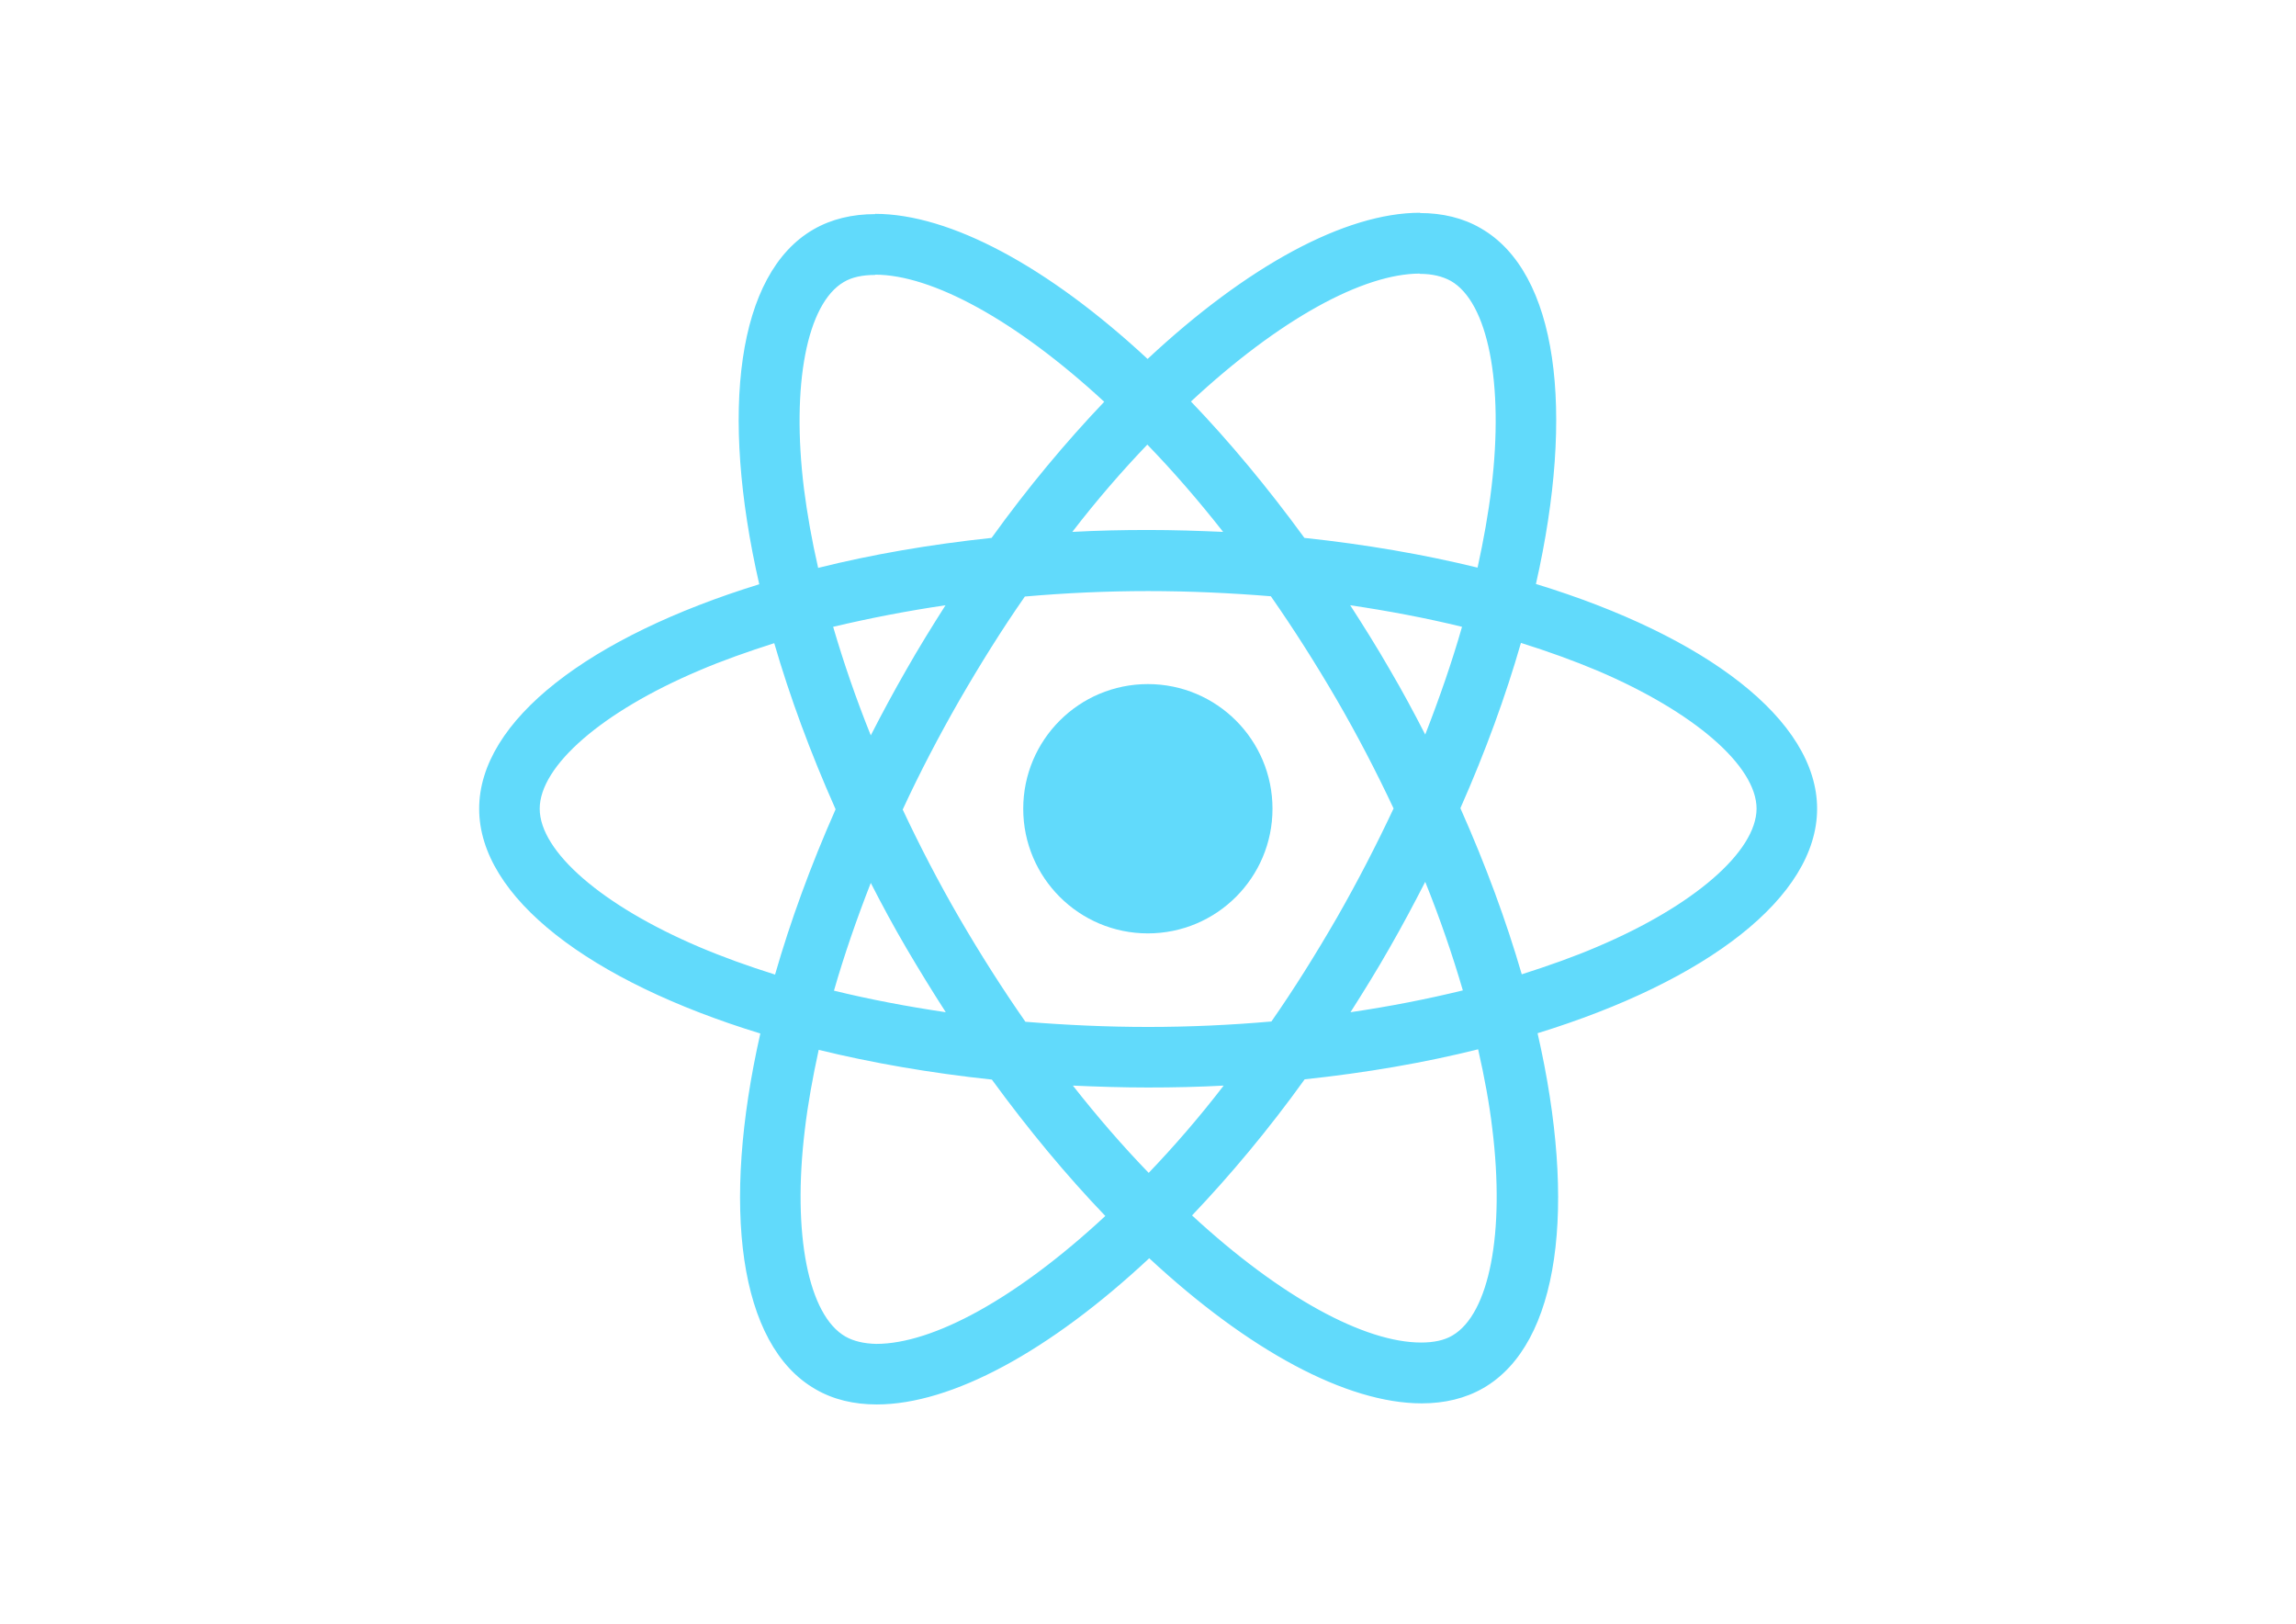
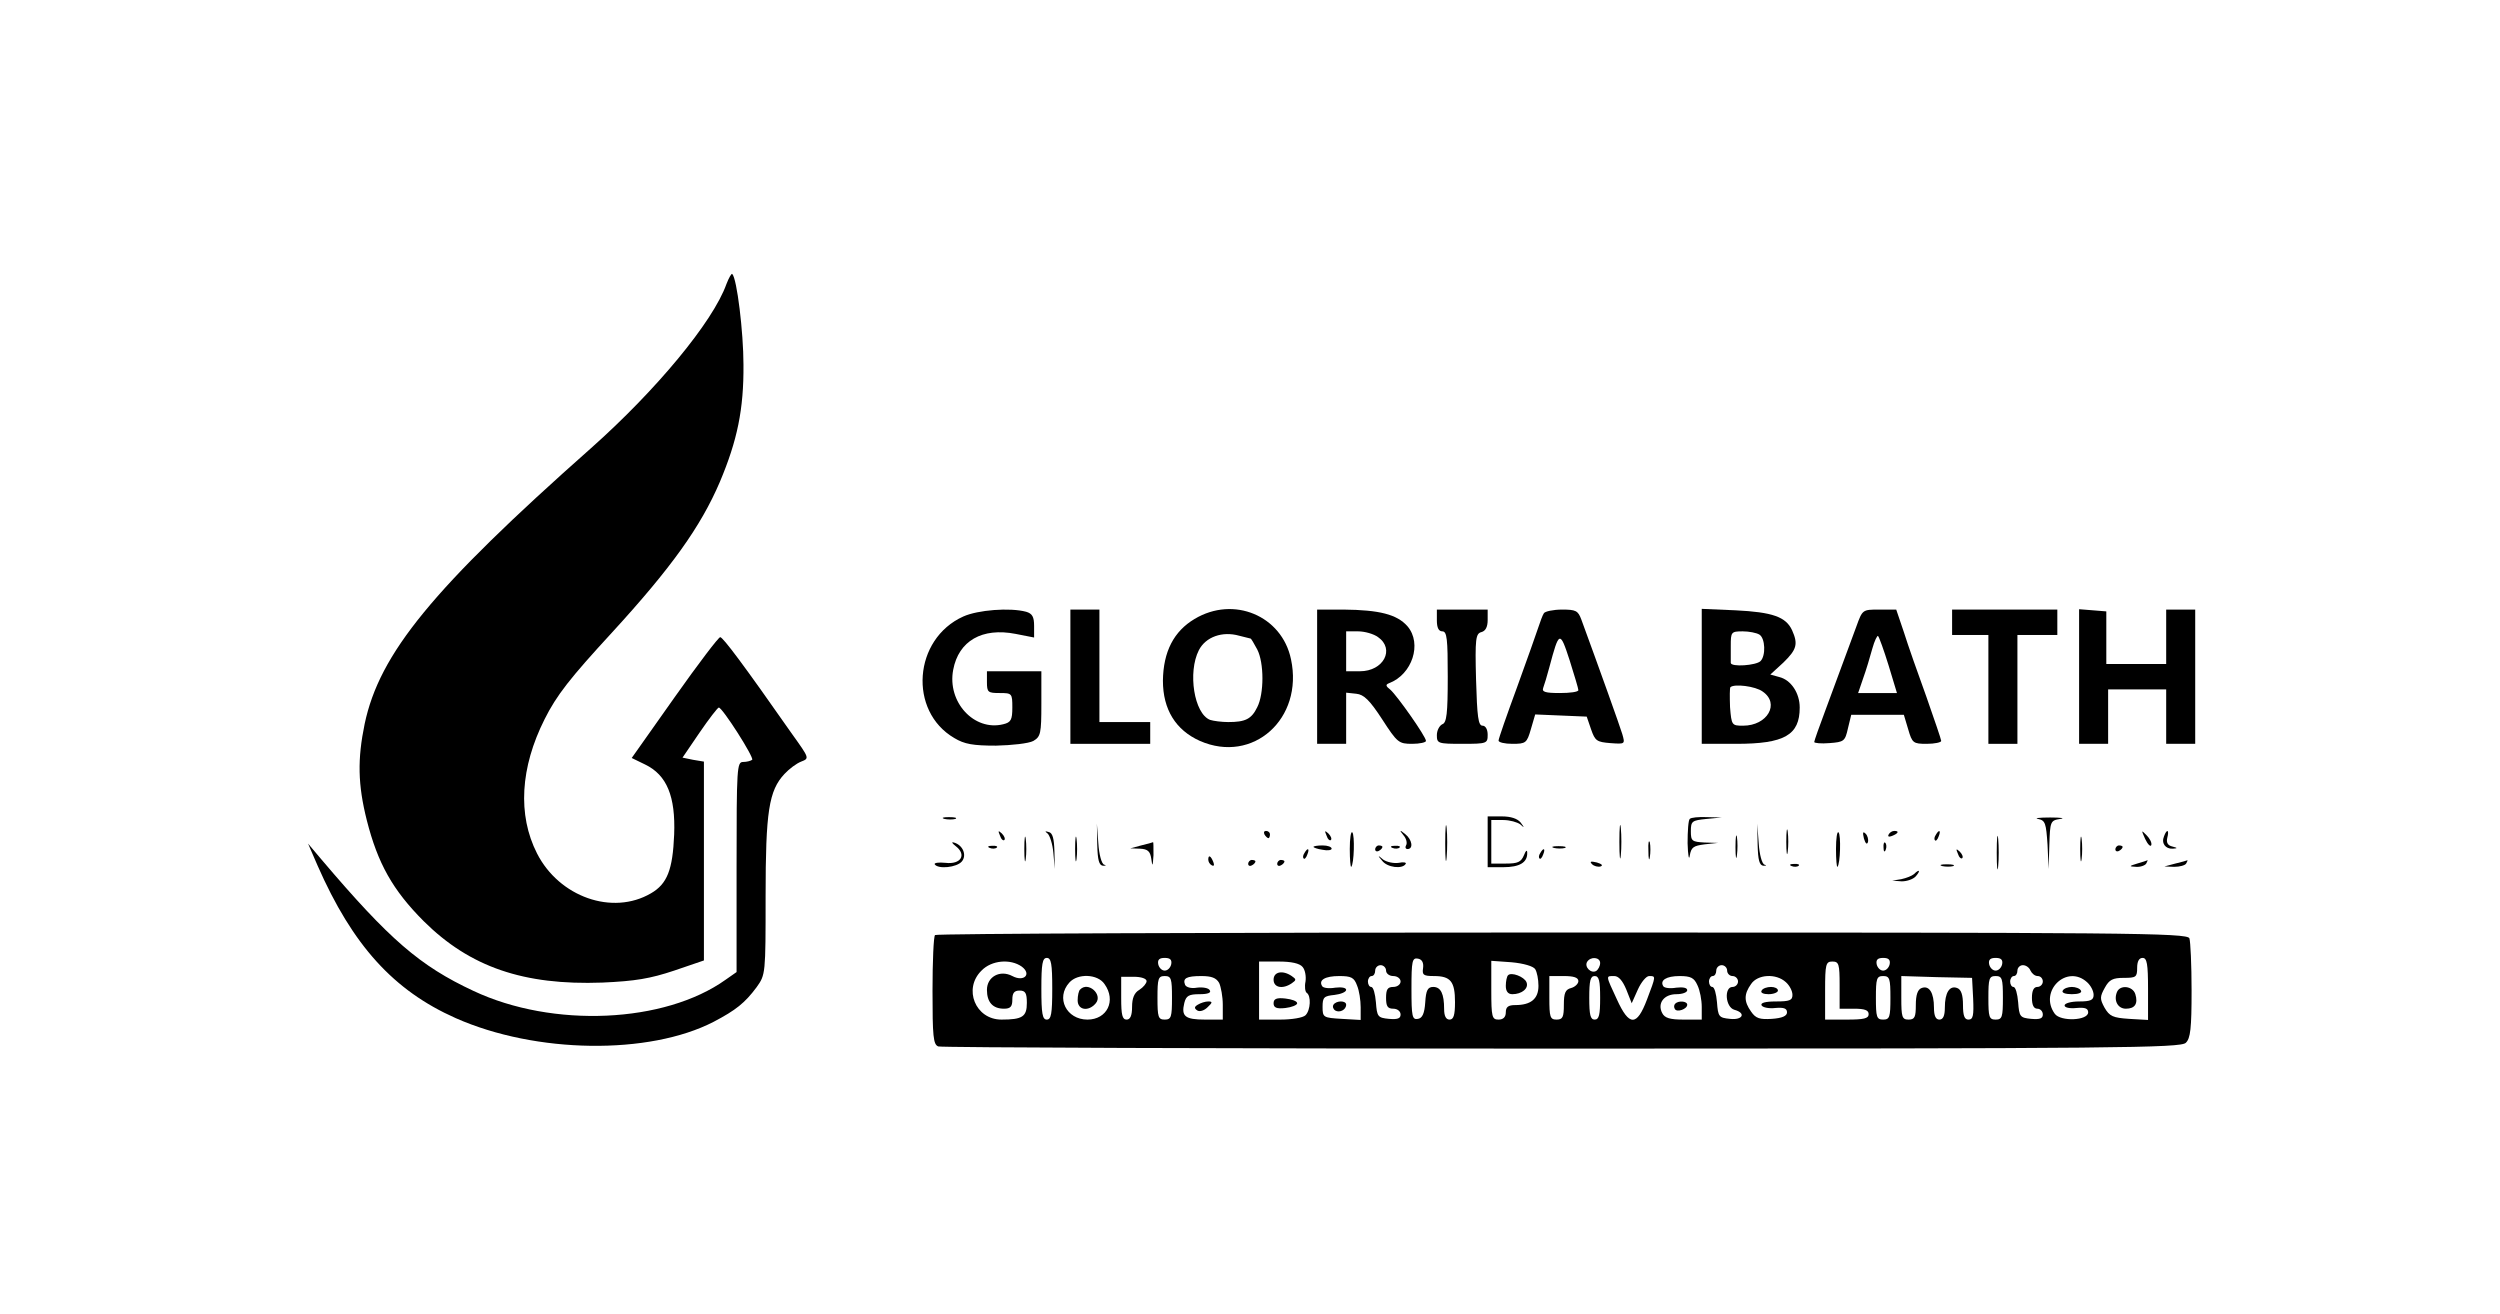
- <svg xmlns="http://www.w3.org/2000/svg" viewBox="0 0 841.9 595.3">
-   <g fill="#61DAFB">
-     <path d="M666.3 296.5c0-32.5-40.7-63.3-103.1-82.4 14.4-63.6 8-114.2-20.2-130.4-6.5-3.8-14.1-5.6-22.4-5.6v22.3c4.6 0 8.3.9 11.4 2.6 13.6 7.8 19.5 37.5 14.9 75.7-1.1 9.4-2.9 19.3-5.1 29.4-19.6-4.8-41-8.5-63.5-10.9-13.5-18.5-27.5-35.3-41.6-50 32.6-30.3 63.2-46.9 84-46.9V78c-27.5 0-63.5 19.6-99.9 53.6-36.4-33.8-72.4-53.2-99.9-53.2v22.3c20.7 0 51.4 16.5 84 46.6-14 14.7-28 31.4-41.3 49.9-22.6 2.4-44 6.1-63.6 11-2.3-10-4-19.7-5.2-29-4.7-38.2 1.1-67.9 14.6-75.8 3-1.8 6.9-2.6 11.5-2.6V78.5c-8.4 0-16 1.8-22.6 5.6-28.1 16.2-34.4 66.7-19.9 130.1-62.2 19.2-102.7 49.9-102.7 82.3 0 32.5 40.7 63.3 103.1 82.4-14.4 63.6-8 114.2 20.2 130.4 6.5 3.8 14.1 5.6 22.5 5.6 27.5 0 63.5-19.6 99.9-53.6 36.4 33.8 72.4 53.2 99.9 53.2 8.4 0 16-1.8 22.6-5.6 28.1-16.2 34.4-66.7 19.9-130.1 62-19.1 102.5-49.9 102.5-82.3zm-130.2-66.7c-3.7 12.9-8.3 26.2-13.5 39.5-4.1-8-8.4-16-13.1-24-4.6-8-9.5-15.8-14.4-23.4 14.2 2.1 27.9 4.7 41 7.9zm-45.8 106.5c-7.8 13.5-15.8 26.3-24.1 38.2-14.9 1.3-30 2-45.2 2-15.1 0-30.2-.7-45-1.9-8.3-11.9-16.4-24.6-24.2-38-7.6-13.1-14.5-26.4-20.8-39.8 6.2-13.4 13.2-26.8 20.7-39.9 7.8-13.5 15.8-26.3 24.1-38.2 14.9-1.3 30-2 45.2-2 15.1 0 30.2.7 45 1.9 8.3 11.9 16.4 24.6 24.2 38 7.6 13.1 14.5 26.4 20.8 39.8-6.3 13.4-13.2 26.8-20.7 39.9zm32.3-13c5.4 13.4 10 26.8 13.8 39.8-13.1 3.2-26.9 5.9-41.2 8 4.9-7.7 9.8-15.6 14.4-23.7 4.6-8 8.9-16.1 13-24.1zM421.2 430c-9.3-9.6-18.6-20.3-27.8-32 9 .4 18.2.7 27.5.7 9.4 0 18.7-.2 27.8-.7-9 11.7-18.3 22.4-27.5 32zm-74.4-58.9c-14.2-2.1-27.9-4.7-41-7.9 3.7-12.9 8.3-26.2 13.5-39.5 4.1 8 8.4 16 13.1 24 4.7 8 9.5 15.8 14.4 23.4zM420.7 163c9.3 9.6 18.6 20.3 27.8 32-9-.4-18.2-.7-27.5-.7-9.4 0-18.7.2-27.8.7 9-11.7 18.3-22.4 27.5-32zm-74 58.9c-4.9 7.7-9.8 15.6-14.4 23.7-4.6 8-8.9 16-13 24-5.4-13.4-10-26.8-13.8-39.8 13.1-3.1 26.9-5.8 41.2-7.9zm-90.5 125.2c-35.4-15.1-58.3-34.9-58.3-50.6 0-15.7 22.9-35.6 58.3-50.6 8.6-3.7 18-7 27.7-10.1 5.7 19.6 13.2 40 22.5 60.9-9.2 20.8-16.6 41.1-22.2 60.6-9.9-3.1-19.3-6.5-28-10.2zM310 490c-13.6-7.8-19.5-37.5-14.9-75.7 1.1-9.4 2.9-19.3 5.1-29.4 19.6 4.8 41 8.5 63.5 10.9 13.5 18.5 27.5 35.3 41.6 50-32.6 30.3-63.2 46.9-84 46.9-4.5-.1-8.3-1-11.3-2.7zm237.2-76.2c4.7 38.2-1.1 67.9-14.6 75.8-3 1.8-6.9 2.6-11.5 2.6-20.7 0-51.4-16.5-84-46.6 14-14.7 28-31.4 41.3-49.9 22.6-2.4 44-6.1 63.6-11 2.3 10.1 4.1 19.8 5.2 29.1zm38.5-66.7c-8.6 3.7-18 7-27.7 10.1-5.7-19.6-13.2-40-22.5-60.9 9.2-20.8 16.6-41.1 22.2-60.6 9.9 3.1 19.3 6.5 28.1 10.2 35.4 15.1 58.3 34.9 58.3 50.6-.1 15.7-23 35.6-58.4 50.6zM320.8 78.4z" />
-     <circle cx="420.9" cy="296.5" r="45.7" />
-     <path d="M520.5 78.1z" />
+ <svg xmlns="http://www.w3.org/2000/svg" version="1.0" width="689pt" height="362pt" viewBox="0 0 689 362" preserveAspectRatio="xMidYMid meet">
+   <g transform="translate(0,362) scale(0.1,-0.1)" fill="#000000" stroke="none">
+     <path d="M2002 2837 c-37 -104 -194 -293 -373 -452 -438 -388 -583 -566 -624 -760 -20 -97 -19 -167 6 -266 30 -118 71 -192 157 -278 127 -126 275 -177 492 -169 91 4 132 11 198 33 l82 28 0 274 0 274 -30 5 -29 6 47 69 c26 38 50 69 53 69 10 0 98 -138 92 -144 -4 -3 -15 -6 -25 -6 -17 0 -18 -15 -18 -289 l0 -290 -30 -21 c-168 -120 -476 -134 -695 -31 -148 69 -232 142 -418 361 l-38 45 26 -60 c97 -221 210 -345 381 -421 221 -98 533 -102 711 -10 61 32 86 52 118 95 25 35 25 36 25 251 0 234 9 291 52 337 13 14 33 29 46 34 23 9 23 9 -25 76 -135 193 -190 266 -198 267 -4 1 -61 -74 -126 -166 l-118 -167 37 -18 c60 -29 84 -88 80 -193 -4 -97 -19 -136 -64 -162 -106 -62 -253 -10 -314 110 -54 106 -46 237 21 370 33 66 70 113 185 238 164 179 245 292 298 416 48 114 66 200 65 323 0 89 -18 238 -31 250 -2 2 -9 -10 -16 -28z" />
+     <path d="M2655 1921 c-138 -62 -152 -261 -25 -335 28 -17 52 -21 115 -21 44 1 90 6 103 13 20 12 22 20 22 102 l0 90 -75 0 -75 0 0 -30 c0 -28 3 -30 35 -30 34 0 35 -1 35 -40 0 -34 -4 -41 -25 -46 -80 -20 -155 61 -138 150 15 80 80 117 172 99 l51 -10 0 32 c0 25 -5 34 -22 39 -45 12 -133 5 -173 -13z" />
+     <path d="M2950 1755 l0 -185 110 0 110 0 0 30 0 30 -70 0 -70 0 0 155 0 155 -40 0 -40 0 0 -185z" />
+     <path d="M3292 1914 c-57 -34 -86 -90 -87 -170 0 -79 35 -136 102 -166 146 -64 286 61 251 225 -25 120 -158 176 -266 111z m155 -54 c1 0 9 -13 18 -30 19 -37 19 -122 0 -159 -16 -33 -33 -41 -80 -41 -18 0 -41 3 -50 6 -44 17 -62 131 -31 192 19 37 65 53 111 40 16 -4 31 -8 32 -8z" />
+     <path d="M3630 1755 l0 -185 40 0 40 0 0 71 0 70 28 -3 c21 -2 37 -18 71 -70 42 -65 46 -68 83 -68 21 0 38 4 38 8 0 12 -79 124 -98 141 -13 10 -14 14 -4 18 64 24 92 109 51 157 -29 33 -78 45 -176 46 l-73 0 0 -185z m168 109 c47 -33 15 -94 -50 -94 l-38 0 0 55 0 55 33 0 c18 0 43 -7 55 -16z" />
+     <path d="M3960 1910 c0 -20 5 -30 15 -30 13 0 15 -21 15 -125 0 -102 -3 -127 -15 -131 -8 -4 -15 -17 -15 -30 0 -23 3 -24 70 -24 68 0 70 1 70 25 0 15 -6 25 -14 25 -12 0 -15 24 -18 127 -3 113 -1 127 15 131 11 3 17 14 17 33 l0 29 -70 0 -70 0 0 -30z" />
+     <path d="M4255 1930 c-4 -6 -10 -23 -15 -38 -5 -15 -31 -89 -59 -166 -28 -76 -51 -142 -51 -147 0 -5 17 -9 38 -9 37 0 40 2 51 40 l12 41 71 -3 71 -3 12 -35 c11 -32 16 -35 53 -38 41 -3 41 -3 33 25 -7 23 -62 177 -113 316 -9 24 -15 27 -53 27 -24 0 -47 -5 -50 -10z m95 -212 c0 -5 -23 -8 -51 -8 -40 0 -50 3 -46 14 3 8 11 34 17 57 27 101 29 102 56 19 13 -41 24 -78 24 -82z" />
+     <path d="M4690 1756 l0 -186 95 0 c133 0 175 24 175 100 0 40 -24 76 -56 84 l-25 7 36 33 c37 36 41 51 24 89 -17 37 -54 50 -156 55 l-93 4 0 -186z m159 115 c16 -10 18 -58 3 -73 -12 -12 -81 -17 -82 -5 0 4 0 25 0 47 0 38 1 40 33 40 17 0 38 -4 46 -9z m9 -157 c48 -33 13 -94 -54 -94 -31 0 -32 1 -36 51 -1 28 -1 53 1 55 10 10 69 3 89 -12z" />
+     <path d="M5116 1893 c-26 -71 -51 -138 -85 -230 -17 -45 -31 -85 -31 -88 0 -3 19 -5 42 -3 40 3 43 5 51 41 l9 37 72 0 73 0 12 -40 c11 -38 14 -40 51 -40 22 0 40 4 40 8 0 4 -19 59 -41 122 -23 63 -51 143 -62 178 l-21 62 -47 0 c-46 0 -46 0 -63 -47z m89 -107 l23 -76 -53 0 -54 0 14 41 c8 22 19 59 25 81 6 22 14 38 16 35 3 -3 16 -39 29 -81z" />
+     <path d="M5380 1905 l0 -35 50 0 50 0 0 -150 0 -150 40 0 40 0 0 150 0 150 55 0 55 0 0 35 0 35 -145 0 -145 0 0 -35z" />
+     <path d="M5730 1756 l0 -186 40 0 40 0 0 75 0 75 80 0 80 0 0 -75 0 -75 40 0 40 0 0 185 0 185 -40 0 -40 0 0 -75 0 -75 -82 0 -83 0 0 72 0 73 -37 3 -38 3 0 -185z" />
+     <path d="M2603 1363 c9 -2 23 -2 30 0 6 3 -1 5 -18 5 -16 0 -22 -2 -12 -5z" />
+     <path d="M3983 1295 c0 -44 2 -61 4 -37 2 23 2 59 0 80 -2 20 -4 1 -4 -43z" />
+     <path d="M4100 1300 l0 -70 43 0 c45 0 67 13 66 40 0 9 -4 6 -9 -7 -8 -19 -17 -23 -50 -23 l-40 0 0 60 0 60 33 0 c18 0 39 -6 47 -12 12 -11 12 -10 1 5 -9 11 -27 17 -52 17 l-39 0 0 -70z" />
+     <path d="M4463 1300 c0 -41 2 -58 4 -37 2 20 2 54 0 75 -2 20 -4 3 -4 -38z" />
+     <path d="M4657 1363 c-4 -3 -6 -34 -6 -67 1 -34 4 -49 6 -34 4 23 10 27 41 31 l37 4 -37 1 c-35 2 -38 4 -38 31 0 28 3 30 43 34 l42 4 -41 1 c-22 1 -44 -1 -47 -5z" />
+     <path d="M5617 1363 c20 -4 22 -12 26 -71 l3 -67 2 67 c2 64 3 67 30 71 15 2 2 4 -28 4 -30 0 -45 -2 -33 -4z" />
+     <path d="M3024 1293 c1 -44 5 -58 16 -59 8 0 10 1 3 3 -7 2 -14 28 -16 59 l-4 54 1 -57z" />
+     <path d="M4844 1293 c1 -44 5 -58 16 -59 8 0 10 1 3 3 -7 2 -14 28 -16 59 l-4 54 1 -57z" />
+     <path d="M4923 1300 c0 -30 2 -43 4 -27 2 15 2 39 0 55 -2 15 -4 2 -4 -28z" />
+     <path d="M5503 1270 c0 -41 2 -58 4 -37 2 20 2 54 0 75 -2 20 -4 3 -4 -38z" />
+     <path d="M2756 1317 c3 -10 9 -15 12 -12 3 3 0 11 -7 18 -10 9 -11 8 -5 -6z" />
+     <path d="M2823 1280 c0 -30 2 -43 4 -27 2 15 2 39 0 55 -2 15 -4 2 -4 -28z" />
+     <path d="M2887 1323 c6 -5 14 -29 16 -53 l4 -45 -1 49 c-1 35 -5 51 -16 53 -10 3 -11 2 -3 -4z" />
+     <path d="M2963 1280 c0 -30 2 -43 4 -27 2 15 2 39 0 55 -2 15 -4 2 -4 -28z" />
+     <path d="M3485 1320 c3 -5 8 -10 11 -10 2 0 4 5 4 10 0 6 -5 10 -11 10 -5 0 -7 -4 -4 -10z" />
+     <path d="M3656 1317 c3 -10 9 -15 12 -12 3 3 0 11 -7 18 -10 9 -11 8 -5 -6z" />
+     <path d="M3720 1280 c0 -29 2 -51 4 -49 8 8 10 88 3 95 -4 4 -7 -17 -7 -46z" />
+     <path d="M3868 1318 c8 -9 11 -22 7 -28 -3 -5 -1 -10 4 -10 17 0 13 26 -6 41 -16 13 -17 12 -5 -3z" />
+     <path d="M4783 1285 c0 -27 2 -38 4 -22 2 15 2 37 0 50 -2 12 -4 0 -4 -28z" />
+     <path d="M5060 1280 c0 -29 2 -51 4 -49 8 8 10 88 3 95 -4 4 -7 -17 -7 -46z" />
+     <path d="M5137 1309 c4 -13 8 -18 11 -10 2 7 -1 18 -6 23 -8 8 -9 4 -5 -13z" />
+     <path d="M5205 1320 c-3 -6 1 -7 9 -4 18 7 21 14 7 14 -6 0 -13 -4 -16 -10z" />
+     <path d="M5335 1319 c-4 -6 -5 -12 -2 -15 2 -3 7 2 10 11 7 17 1 20 -8 4z" />
+     <path d="M5733 1280 c0 -30 2 -43 4 -27 2 15 2 39 0 55 -2 15 -4 2 -4 -28z" />
+     <path d="M5912 1308 c7 -15 15 -23 17 -17 2 6 -4 18 -13 27 -15 15 -15 15 -4 -10z" />
+     <path d="M5964 1315 c-8 -19 4 -35 24 -34 14 1 14 2 -1 6 -13 3 -17 11 -14 24 6 22 -1 26 -9 4z" />
+     <path d="M4543 1275 c0 -22 2 -30 4 -17 2 12 2 30 0 40 -3 9 -5 -1 -4 -23z" />
+     <path d="M2634 1288 c31 -24 14 -51 -28 -46 -19 2 -32 0 -30 -4 9 -14 61 -9 75 8 14 17 3 45 -22 52 -8 2 -5 -2 5 -10z" />
+     <path d="M3145 1290 l-30 -8 27 -1 c21 -1 28 -7 31 -28 3 -23 4 -21 6 10 0 20 0 36 -1 36 -2 -1 -16 -5 -33 -9z" />
+     <path d="M5191 1284 c0 -11 3 -14 6 -6 3 7 2 16 -1 19 -3 4 -6 -2 -5 -13z" />
+     <path d="M2728 1283 c7 -3 16 -2 19 1 4 3 -2 6 -13 5 -11 0 -14 -3 -6 -6z" />
+     <path d="M3620 1286 c0 -2 11 -6 25 -8 14 -3 25 -1 25 3 0 5 -11 9 -25 9 -14 0 -25 -2 -25 -4z" />
+     <path d="M3790 1279 c0 -5 5 -7 10 -4 6 3 10 8 10 11 0 2 -4 4 -10 4 -5 0 -10 -5 -10 -11z" />
+     <path d="M3838 1283 c7 -3 16 -2 19 1 4 3 -2 6 -13 5 -11 0 -14 -3 -6 -6z" />
+     <path d="M4283 1283 c9 -2 23 -2 30 0 6 3 -1 5 -18 5 -16 0 -22 -2 -12 -5z" />
+     <path d="M5830 1279 c0 -5 5 -7 10 -4 6 3 10 8 10 11 0 2 -4 4 -10 4 -5 0 -10 -5 -10 -11z" />
+     <path d="M3595 1269 c-4 -6 -5 -12 -2 -15 2 -3 7 2 10 11 7 17 1 20 -8 4z" />
+     <path d="M4245 1269 c-4 -6 -5 -12 -2 -15 2 -3 7 2 10 11 7 17 1 20 -8 4z" />
+     <path d="M5396 1267 c3 -10 9 -15 12 -12 3 3 0 11 -7 18 -10 9 -11 8 -5 -6z" />
+     <path d="M3330 1251 c0 -6 4 -13 10 -16 6 -3 7 1 4 9 -7 18 -14 21 -14 7z" />
+     <path d="M3809 1248 c14 -19 56 -24 65 -9 3 4 -6 6 -19 3 -14 -2 -33 2 -43 9 -15 13 -16 12 -3 -3z" />
+     <path d="M3440 1239 c0 -5 5 -7 10 -4 6 3 10 8 10 11 0 2 -4 4 -10 4 -5 0 -10 -5 -10 -11z" />
+     <path d="M3520 1239 c0 -5 5 -7 10 -4 6 3 10 8 10 11 0 2 -4 4 -10 4 -5 0 -10 -5 -10 -11z" />
+     <path d="M4388 1238 c5 -5 16 -8 23 -6 8 3 3 7 -10 11 -17 4 -21 3 -13 -5z" />
+     <path d="M5890 1240 c-23 -7 -23 -8 -3 -9 12 -1 25 4 28 9 3 6 5 10 3 9 -2 -1 -14 -5 -28 -9z" />
+     <path d="M5995 1240 l-30 -8 27 -1 c15 0 30 4 33 9 3 6 5 9 3 9 -2 -1 -16 -5 -33 -9z" />
+     <path d="M4938 1233 c7 -3 16 -2 19 1 4 3 -2 6 -13 5 -11 0 -14 -3 -6 -6z" />
+     <path d="M5353 1233 c9 -2 23 -2 30 0 6 3 -1 5 -18 5 -16 0 -22 -2 -12 -5z" />
+     <path d="M5275 1211 c-6 -5 -21 -11 -35 -14 l-25 -4 26 -2 c15 0 32 6 39 14 14 16 10 21 -5 6z" />
+     <path d="M2577 1043 c-4 -3 -7 -73 -7 -154 0 -125 2 -148 16 -153 9 -3 782 -6 1719 -6 1535 0 1705 2 1719 16 13 12 16 40 16 144 0 71 -3 135 -6 144 -6 15 -167 16 -1728 16 -948 0 -1726 -3 -1729 -7z m323 -148 c0 -69 -3 -85 -15 -85 -12 0 -15 16 -15 85 0 69 3 85 15 85 12 0 15 -16 15 -85z m328 68 c-2 -10 -10 -18 -18 -18 -8 0 -16 8 -18 18 -2 12 3 17 18 17 15 0 20 -5 18 -17z m694 -11 c-3 -19 1 -22 30 -22 46 0 58 -15 58 -72 0 -36 -4 -48 -15 -48 -10 0 -15 10 -15 29 0 42 -9 61 -30 61 -15 0 -20 -9 -22 -42 -2 -31 -8 -44 -20 -46 -16 -3 -18 6 -18 83 0 77 2 86 18 83 11 -2 16 -11 14 -26z m488 14 c0 -8 -5 -18 -11 -22 -14 -8 -33 11 -25 25 10 16 36 13 36 -3z m798 -3 c-2 -10 -10 -18 -18 -18 -8 0 -16 8 -18 18 -2 12 3 17 18 17 15 0 20 -5 18 -17z m310 0 c-2 -10 -10 -18 -18 -18 -8 0 -16 8 -18 18 -2 12 3 17 18 17 15 0 20 -5 18 -17z m402 -69 l0 -85 -52 3 c-45 3 -54 7 -68 31 -13 24 -13 30 1 55 12 22 22 27 52 27 34 0 37 2 37 28 0 17 5 27 15 27 12 0 15 -16 15 -86z m-3104 62 c28 -21 6 -43 -26 -26 -34 18 -70 -2 -70 -38 0 -34 16 -52 47 -52 18 0 23 6 23 25 0 18 5 25 20 25 16 0 20 -7 20 -34 0 -38 -12 -46 -70 -46 -72 0 -106 85 -55 135 28 29 80 33 111 11z m774 -1 c7 -8 10 -26 8 -40 -3 -14 -1 -28 3 -31 13 -8 11 -48 -3 -62 -7 -7 -38 -12 -70 -12 l-58 0 0 80 0 80 54 0 c35 0 58 -5 66 -15z m641 -6 c5 -8 9 -28 9 -46 0 -36 -21 -53 -64 -53 -19 0 -26 -5 -26 -20 0 -13 -7 -20 -20 -20 -18 0 -20 7 -20 81 l0 81 56 -4 c33 -3 60 -11 65 -19z m839 -44 l0 -65 40 0 c29 0 40 -4 40 -15 0 -12 -13 -15 -60 -15 l-60 0 0 80 c0 73 2 80 20 80 18 0 20 -7 20 -65z m-1250 40 c0 -8 9 -15 20 -15 11 0 20 -7 20 -15 0 -8 -9 -15 -20 -15 -16 0 -20 -7 -20 -30 0 -23 4 -30 20 -30 11 0 20 -7 20 -16 0 -11 -8 -14 -32 -12 -31 3 -33 6 -36 46 -2 23 -7 42 -13 42 -5 0 -9 7 -9 15 0 8 5 15 10 15 6 0 10 7 10 15 0 8 7 15 15 15 8 0 15 -7 15 -15z m940 0 c0 -8 7 -15 15 -15 8 0 15 -7 15 -15 0 -8 -7 -15 -15 -15 -24 0 -20 -56 5 -63 33 -9 23 -29 -12 -25 -31 3 -33 6 -36 46 -2 23 -7 42 -13 42 -5 0 -9 7 -9 15 0 8 5 15 10 15 6 0 10 7 10 15 0 8 7 15 15 15 8 0 15 -7 15 -15z m836 0 c4 -8 12 -15 20 -15 8 0 14 -7 14 -15 0 -8 -7 -15 -15 -15 -10 0 -15 -10 -15 -30 0 -20 5 -30 15 -30 8 0 15 -7 15 -16 0 -11 -8 -14 -32 -12 -31 3 -33 6 -36 46 -2 23 -7 42 -13 42 -5 0 -9 7 -9 15 0 8 5 15 10 15 6 0 10 7 10 15 0 8 7 15 15 15 9 0 18 -7 21 -15z m-2552 -37 c33 -46 7 -98 -47 -98 -58 0 -88 60 -50 102 23 26 78 24 97 -4z m116 8 c0 -6 -9 -17 -20 -24 -14 -8 -20 -23 -20 -47 0 -24 -5 -35 -15 -35 -12 0 -15 13 -15 59 l0 59 35 0 c20 0 35 -5 35 -12z m70 -46 c0 -53 -2 -60 -20 -60 -18 0 -20 7 -20 60 0 53 2 60 20 60 18 0 20 -7 20 -60z m130 41 c5 -11 10 -38 10 -60 l0 -41 -49 0 c-55 0 -66 9 -57 46 5 20 13 24 42 24 23 0 33 4 28 11 -3 6 -19 9 -35 7 -16 -3 -30 1 -33 8 -7 18 4 24 45 24 28 0 41 -5 49 -19z m380 -7 c6 -14 10 -41 10 -60 l0 -35 -52 3 c-51 3 -53 4 -53 33 0 27 4 30 33 33 17 2 32 8 32 14 0 6 -13 8 -30 6 -17 -3 -33 -1 -36 4 -11 17 8 28 47 28 33 0 41 -4 49 -26z m610 12 c0 -7 -9 -16 -20 -19 -16 -4 -20 -14 -20 -46 0 -34 -3 -41 -20 -41 -18 0 -20 7 -20 60 l0 60 40 0 c27 0 40 -4 40 -14z m60 -46 c0 -47 -3 -60 -15 -60 -12 0 -15 13 -15 60 0 47 3 60 15 60 12 0 15 -13 15 -60z m72 23 l15 -38 17 38 c9 20 23 37 31 37 19 0 19 1 -6 -65 -28 -74 -49 -74 -83 1 -31 67 -31 64 -7 64 12 0 23 -13 33 -37z m196 12 c7 -14 12 -41 12 -60 l0 -35 -50 0 c-37 0 -52 4 -59 18 -14 27 5 52 39 52 17 0 30 5 30 11 0 7 -12 9 -30 7 -17 -3 -33 -1 -36 4 -10 16 8 28 45 28 31 0 40 -5 49 -25z m244 8 c10 -9 18 -24 18 -35 0 -15 -8 -18 -46 -18 -29 0 -43 -4 -39 -11 4 -6 21 -9 38 -7 23 2 32 -1 32 -12 0 -10 -13 -16 -42 -18 -33 -2 -44 1 -57 20 -20 28 -20 48 0 76 18 27 69 30 96 5z m288 -43 c0 -53 -2 -60 -20 -60 -18 0 -20 7 -20 60 0 53 2 60 20 60 18 0 20 -7 20 -60z m228 -2 c2 -47 0 -58 -13 -58 -11 0 -15 11 -15 40 0 28 -5 43 -16 47 -21 8 -34 -13 -34 -54 0 -23 -5 -33 -15 -33 -10 0 -15 10 -15 33 0 41 -13 62 -34 54 -11 -4 -16 -19 -16 -47 0 -33 -3 -40 -20 -40 -18 0 -20 7 -20 60 l0 60 98 -3 97 -2 3 -57z m82 2 c0 -53 -2 -60 -20 -60 -18 0 -20 7 -20 60 0 53 2 60 20 60 18 0 20 -7 20 -60z m232 43 c10 -9 18 -24 18 -35 0 -14 -8 -18 -40 -18 -22 0 -40 -5 -40 -11 0 -6 14 -9 33 -7 23 2 32 -1 32 -12 0 -23 -76 -26 -92 -4 -45 62 33 138 89 87z" />
+     <path d="M5834 885 c-9 -23 3 -45 25 -45 25 0 34 14 26 40 -7 23 -43 27 -51 5z" />
+     <path d="M3510 920 c0 -22 25 -27 50 -10 13 9 13 11 0 20 -25 17 -50 12 -50 -10z" />
+     <path d="M3510 855 c0 -12 8 -16 33 -13 17 2 32 8 32 13 0 6 -15 11 -32 13 -25 3 -33 -1 -33 -13z" />
+     <path d="M4156 932 c-3 -3 -6 -16 -6 -29 0 -15 6 -23 18 -23 26 0 46 16 39 33 -6 15 -42 29 -51 19z" />
+     <path d="M2977 893 c-4 -3 -7 -17 -7 -30 0 -27 30 -32 50 -8 20 24 -21 61 -43 38z" />
+     <path d="M3301 851 c-10 -6 -10 -10 -1 -16 7 -4 19 0 28 9 14 13 14 16 2 16 -8 0 -21 -4 -29 -9z" />
+     <path d="M3675 851 c-3 -5 -1 -12 5 -16 12 -7 30 2 30 16 0 12 -27 12 -35 0z" />
+     <path d="M4617 854 c-4 -4 -4 -10 -1 -15 6 -10 34 0 34 12 0 10 -24 12 -33 3z" />
+     <path d="M4855 890 c-4 -6 5 -10 19 -10 14 0 26 5 26 10 0 6 -9 10 -19 10 -11 0 -23 -4 -26 -10z" />
+     <path d="M5685 890 c-4 -6 7 -10 25 -10 18 0 29 4 25 10 -3 6 -15 10 -25 10 -10 0 -22 -4 -25 -10z" />
  </g>
</svg>
